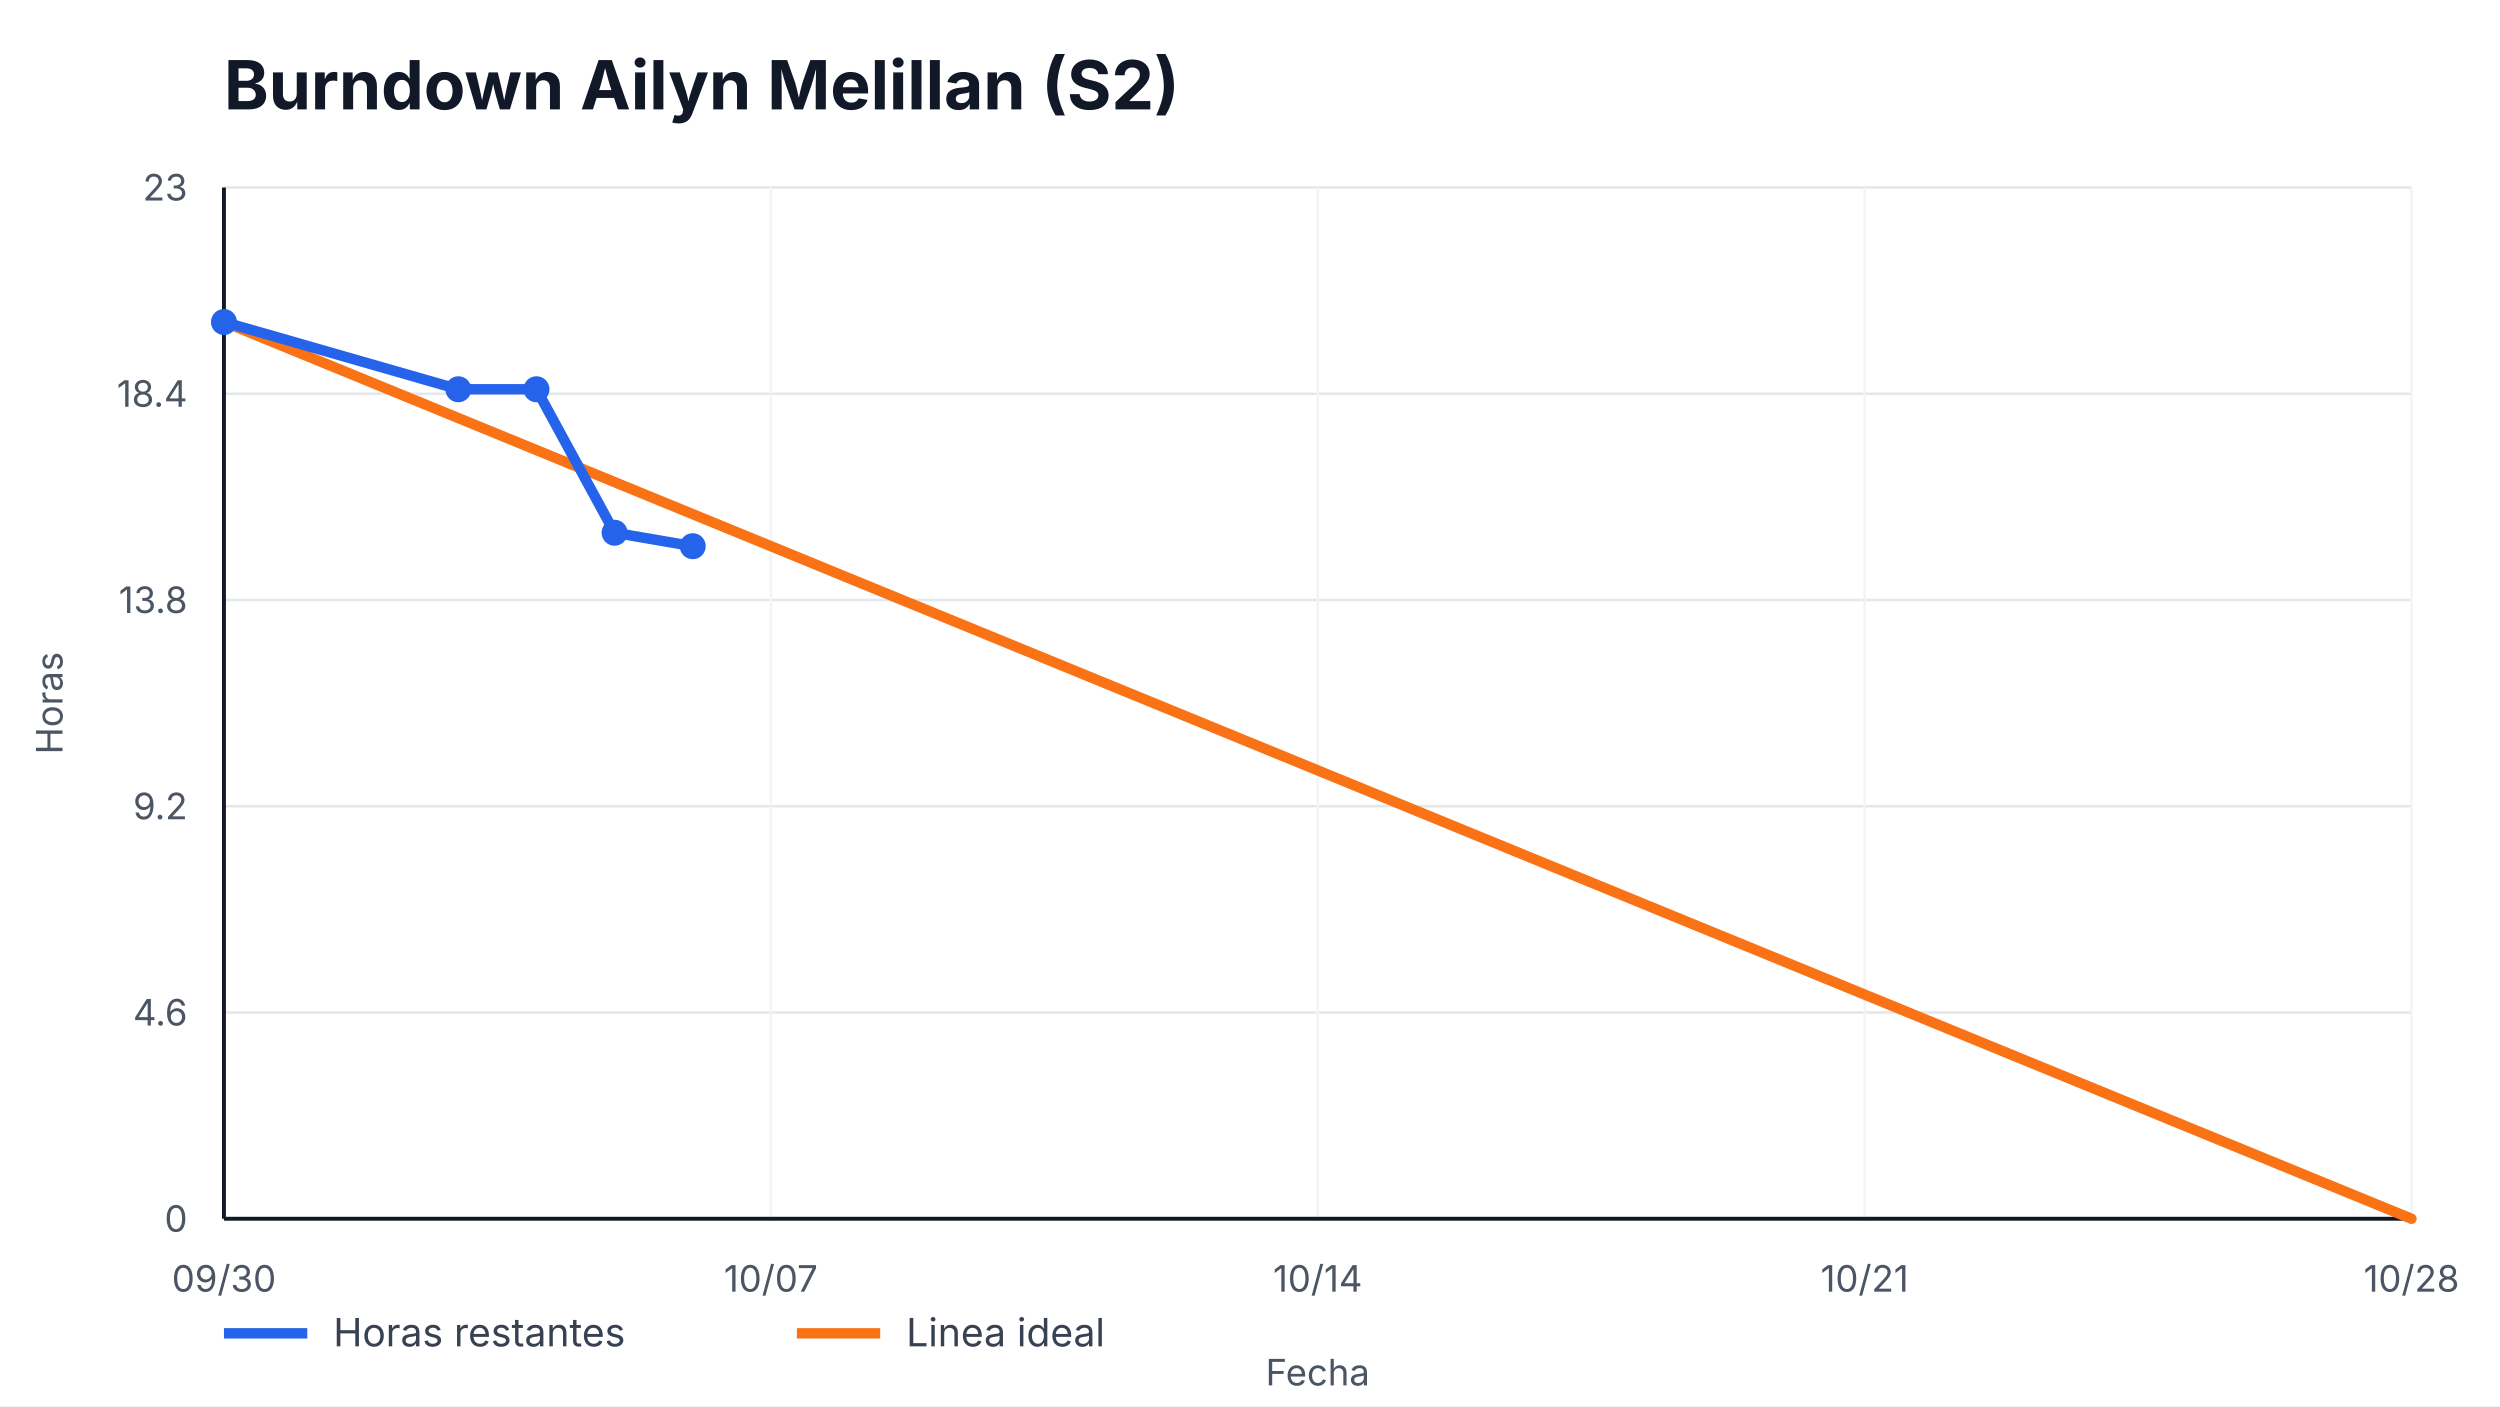
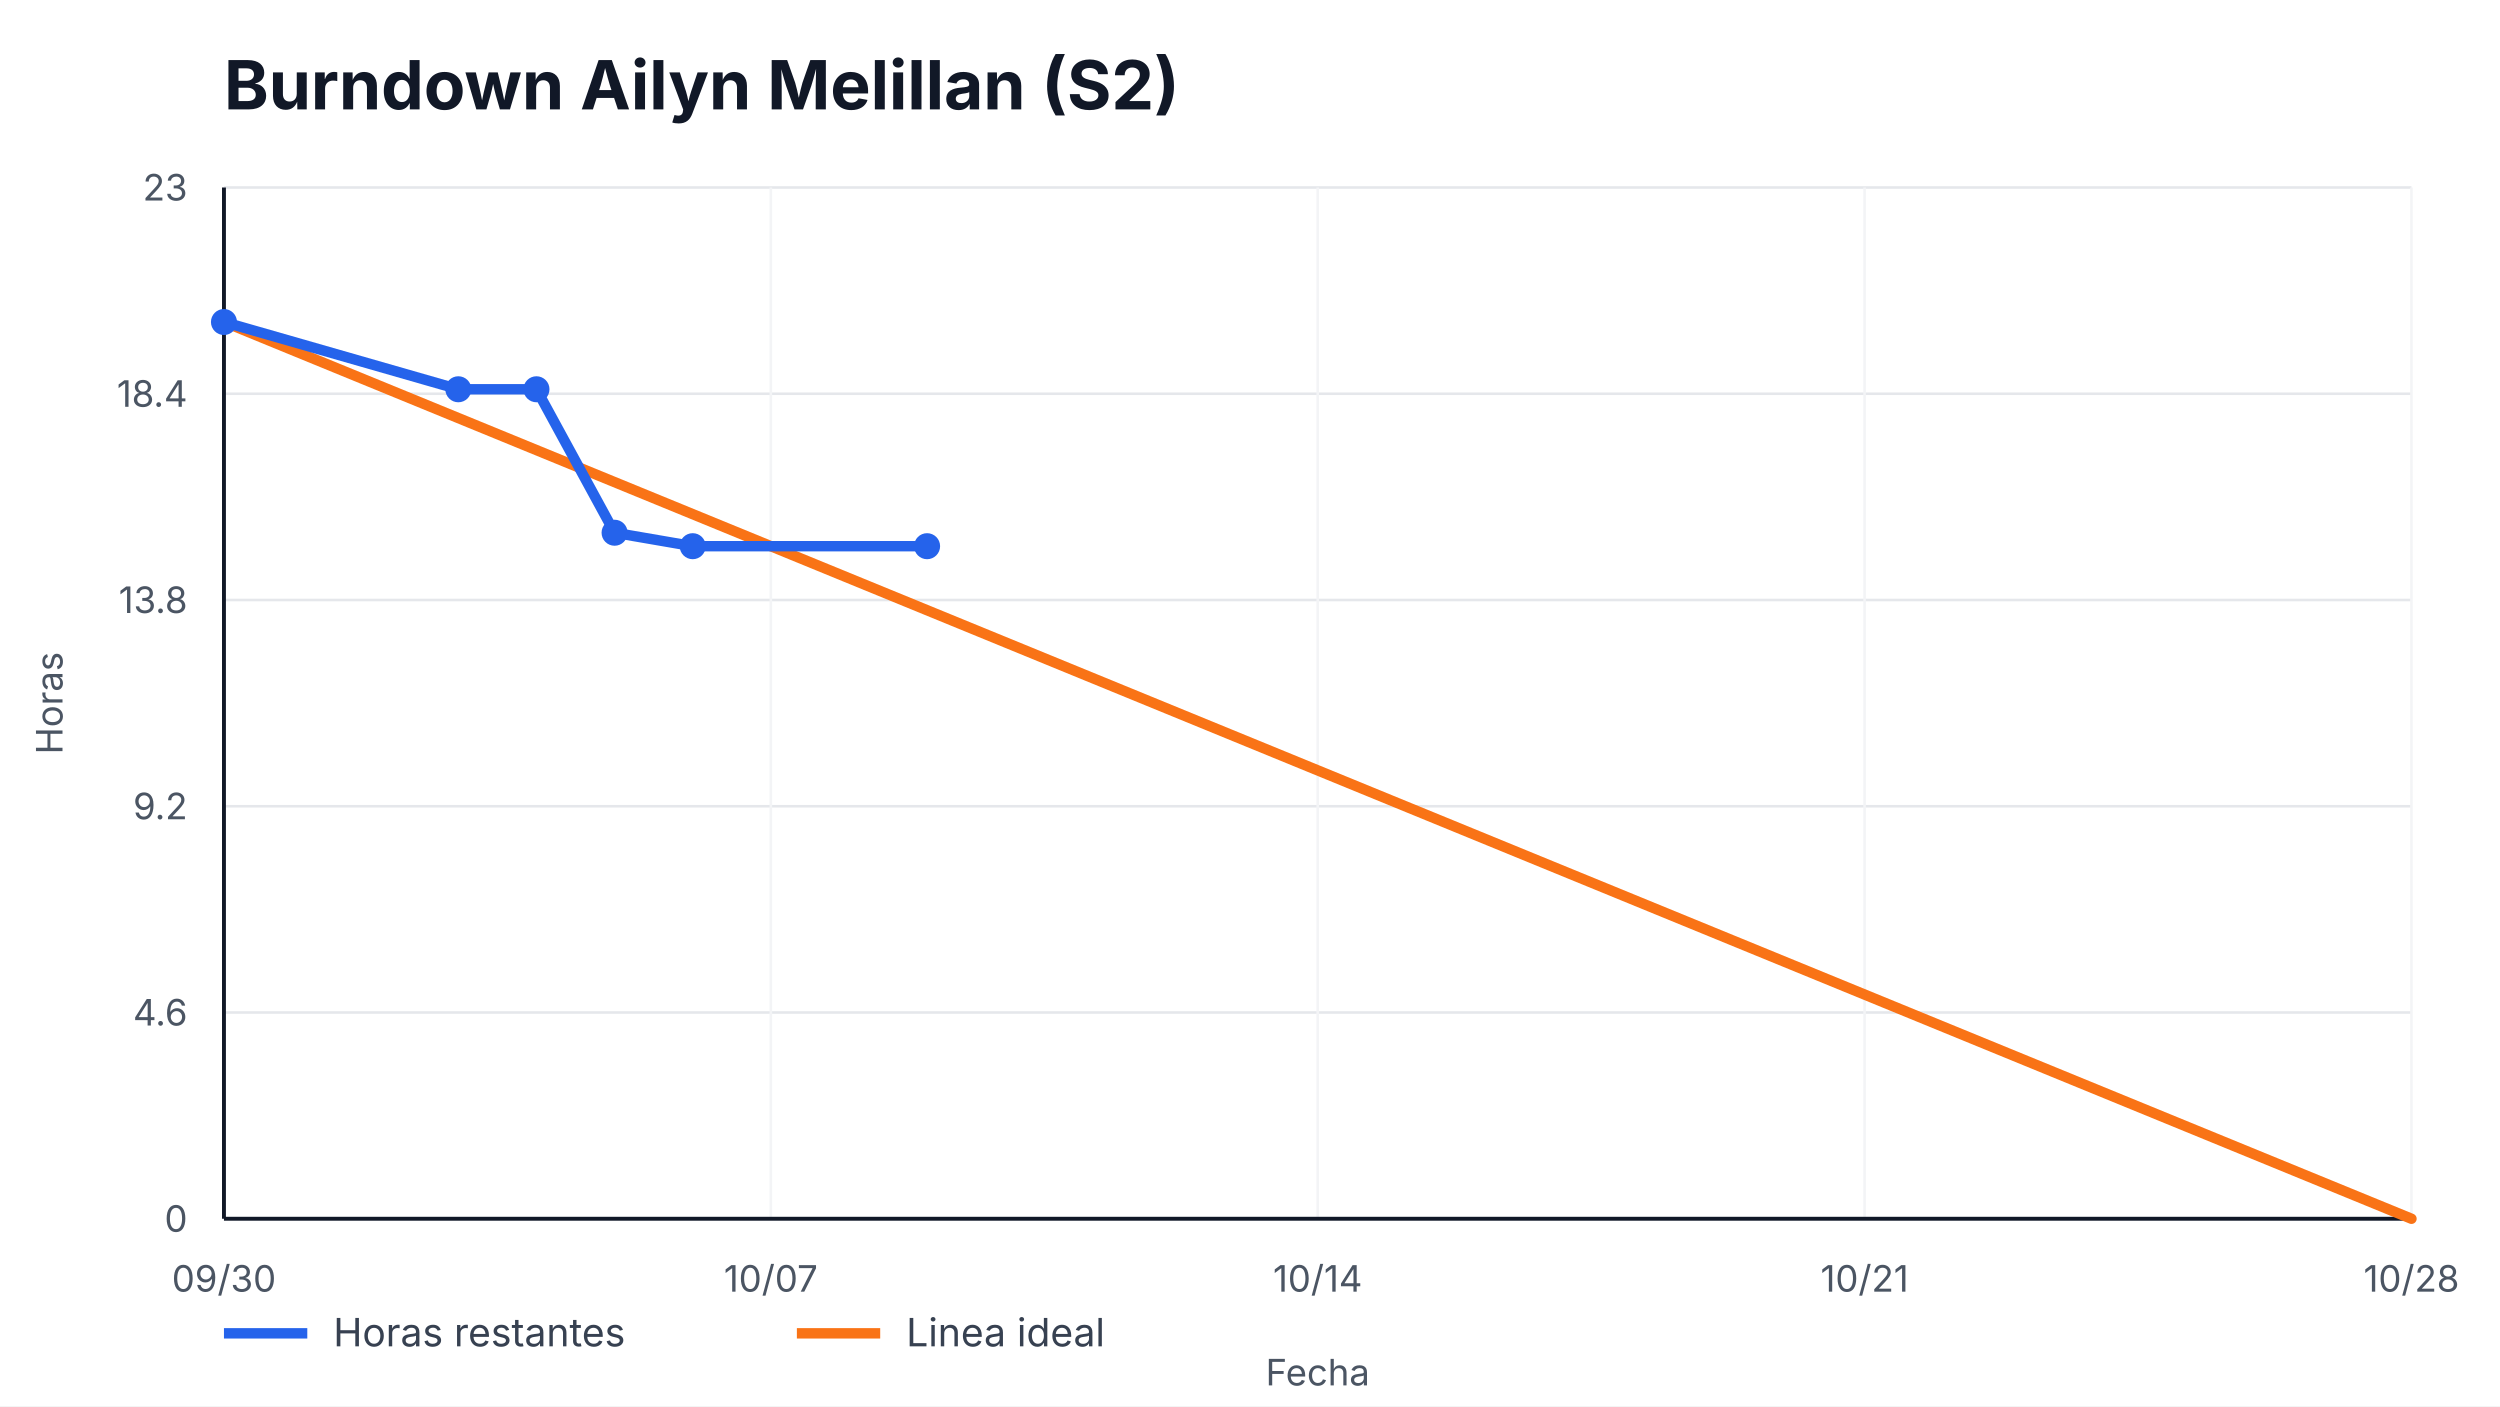
<svg xmlns="http://www.w3.org/2000/svg" width="960" height="540" viewBox="0 0 960 540" role="img" aria-label="Burndown Ailyn Melillan (S2)">
  <style>
    text { font-family: -apple-system, BlinkMacSystemFont, "Segoe UI", sans-serif; fill: #111827; }
    .title { font-size: 26px; font-weight: 700; }
    .axis { font-size: 14px; fill: #4b5563; }
    .legend { font-size: 15px; fill: #374151; }
    .overrun { font-size: 14px; font-weight: 700; fill: #b91c1c; }
  </style>
  <rect width="100%" height="100%" fill="#ffffff" />
  <text x="86" y="42" class="title">Burndown Ailyn Melillan (S2)</text>
  <g>
    <line x1="86" y1="468.00" x2="926" y2="468.00" stroke="#e5e7eb" />
    <line x1="86" y1="388.80" x2="926" y2="388.80" stroke="#e5e7eb" />
    <line x1="86" y1="309.60" x2="926" y2="309.60" stroke="#e5e7eb" />
    <line x1="86" y1="230.40" x2="926" y2="230.40" stroke="#e5e7eb" />
    <line x1="86" y1="151.20" x2="926" y2="151.20" stroke="#e5e7eb" />
    <line x1="86" y1="72.00" x2="926" y2="72.00" stroke="#e5e7eb" />
  </g>
  <g>
    <line x1="86.00" y1="72" x2="86.00" y2="468" stroke="#f3f4f6" />
    <text x="86.00" y="496" text-anchor="middle" class="axis">09/30</text>
    <line x1="296.00" y1="72" x2="296.00" y2="468" stroke="#f3f4f6" />
    <text x="296.00" y="496" text-anchor="middle" class="axis">10/07</text>
    <line x1="506.00" y1="72" x2="506.00" y2="468" stroke="#f3f4f6" />
    <text x="506.00" y="496" text-anchor="middle" class="axis">10/14</text>
    <line x1="716.00" y1="72" x2="716.00" y2="468" stroke="#f3f4f6" />
    <text x="716.00" y="496" text-anchor="middle" class="axis">10/21</text>
    <line x1="926.00" y1="72" x2="926.00" y2="468" stroke="#f3f4f6" />
    <text x="926.00" y="496" text-anchor="middle" class="axis">10/28</text>
  </g>
  <line x1="86" y1="468" x2="926" y2="468" stroke="#111827" stroke-width="1.5" />
  <line x1="86" y1="72" x2="86" y2="468" stroke="#111827" stroke-width="1.5" />
  <g>
    <text x="72" y="473.00" text-anchor="end" class="axis">0</text>
    <text x="72" y="393.80" text-anchor="end" class="axis">4.6</text>
    <text x="72" y="314.60" text-anchor="end" class="axis">9.2</text>
    <text x="72" y="235.40" text-anchor="end" class="axis">13.8</text>
    <text x="72" y="156.20" text-anchor="end" class="axis">18.4</text>
    <text x="72" y="77.00" text-anchor="end" class="axis">23</text>
  </g>
  <polyline points="86.00,123.65 926.00,468.00" fill="none" stroke="#f97316" stroke-width="4" stroke-linecap="round" />
-   <polyline points="86.00,123.65 176.00,149.48 206.00,149.48 236.00,204.57 266.00,209.74" fill="none" stroke="#2563eb" stroke-width="4" stroke-linecap="round" stroke-linejoin="round" />
+   <polyline points="86.00,123.65 176.00,149.48 206.00,149.48 236.00,204.57 266.00,209.74 356.00,209.74" fill="none" stroke="#2563eb" stroke-width="4" stroke-linecap="round" stroke-linejoin="round" />
  <g>
    <circle cx="86.00" cy="123.65" r="5" fill="#2563eb" />
    <circle cx="176.00" cy="149.48" r="5" fill="#2563eb" />
    <circle cx="206.00" cy="149.48" r="5" fill="#2563eb" />
    <circle cx="236.00" cy="204.57" r="5" fill="#2563eb" />
    <circle cx="266.00" cy="209.74" r="5" fill="#2563eb" />
+     <circle cx="356.00" cy="209.74" r="5" fill="#2563eb" />
  </g>
  <line x1="86" y1="512" x2="118" y2="512" stroke="#2563eb" stroke-width="4" />
  <text x="128" y="517" class="legend">Horas restantes</text>
  <line x1="306" y1="512" x2="338" y2="512" stroke="#f97316" stroke-width="4" />
  <text x="348" y="517" class="legend">Linea ideal</text>
  <text x="506.0" y="532" text-anchor="middle" class="axis">Fecha</text>
  <text x="24" y="270.0" transform="rotate(-90 24,270.0)" text-anchor="middle" class="axis">Horas</text>
</svg>
